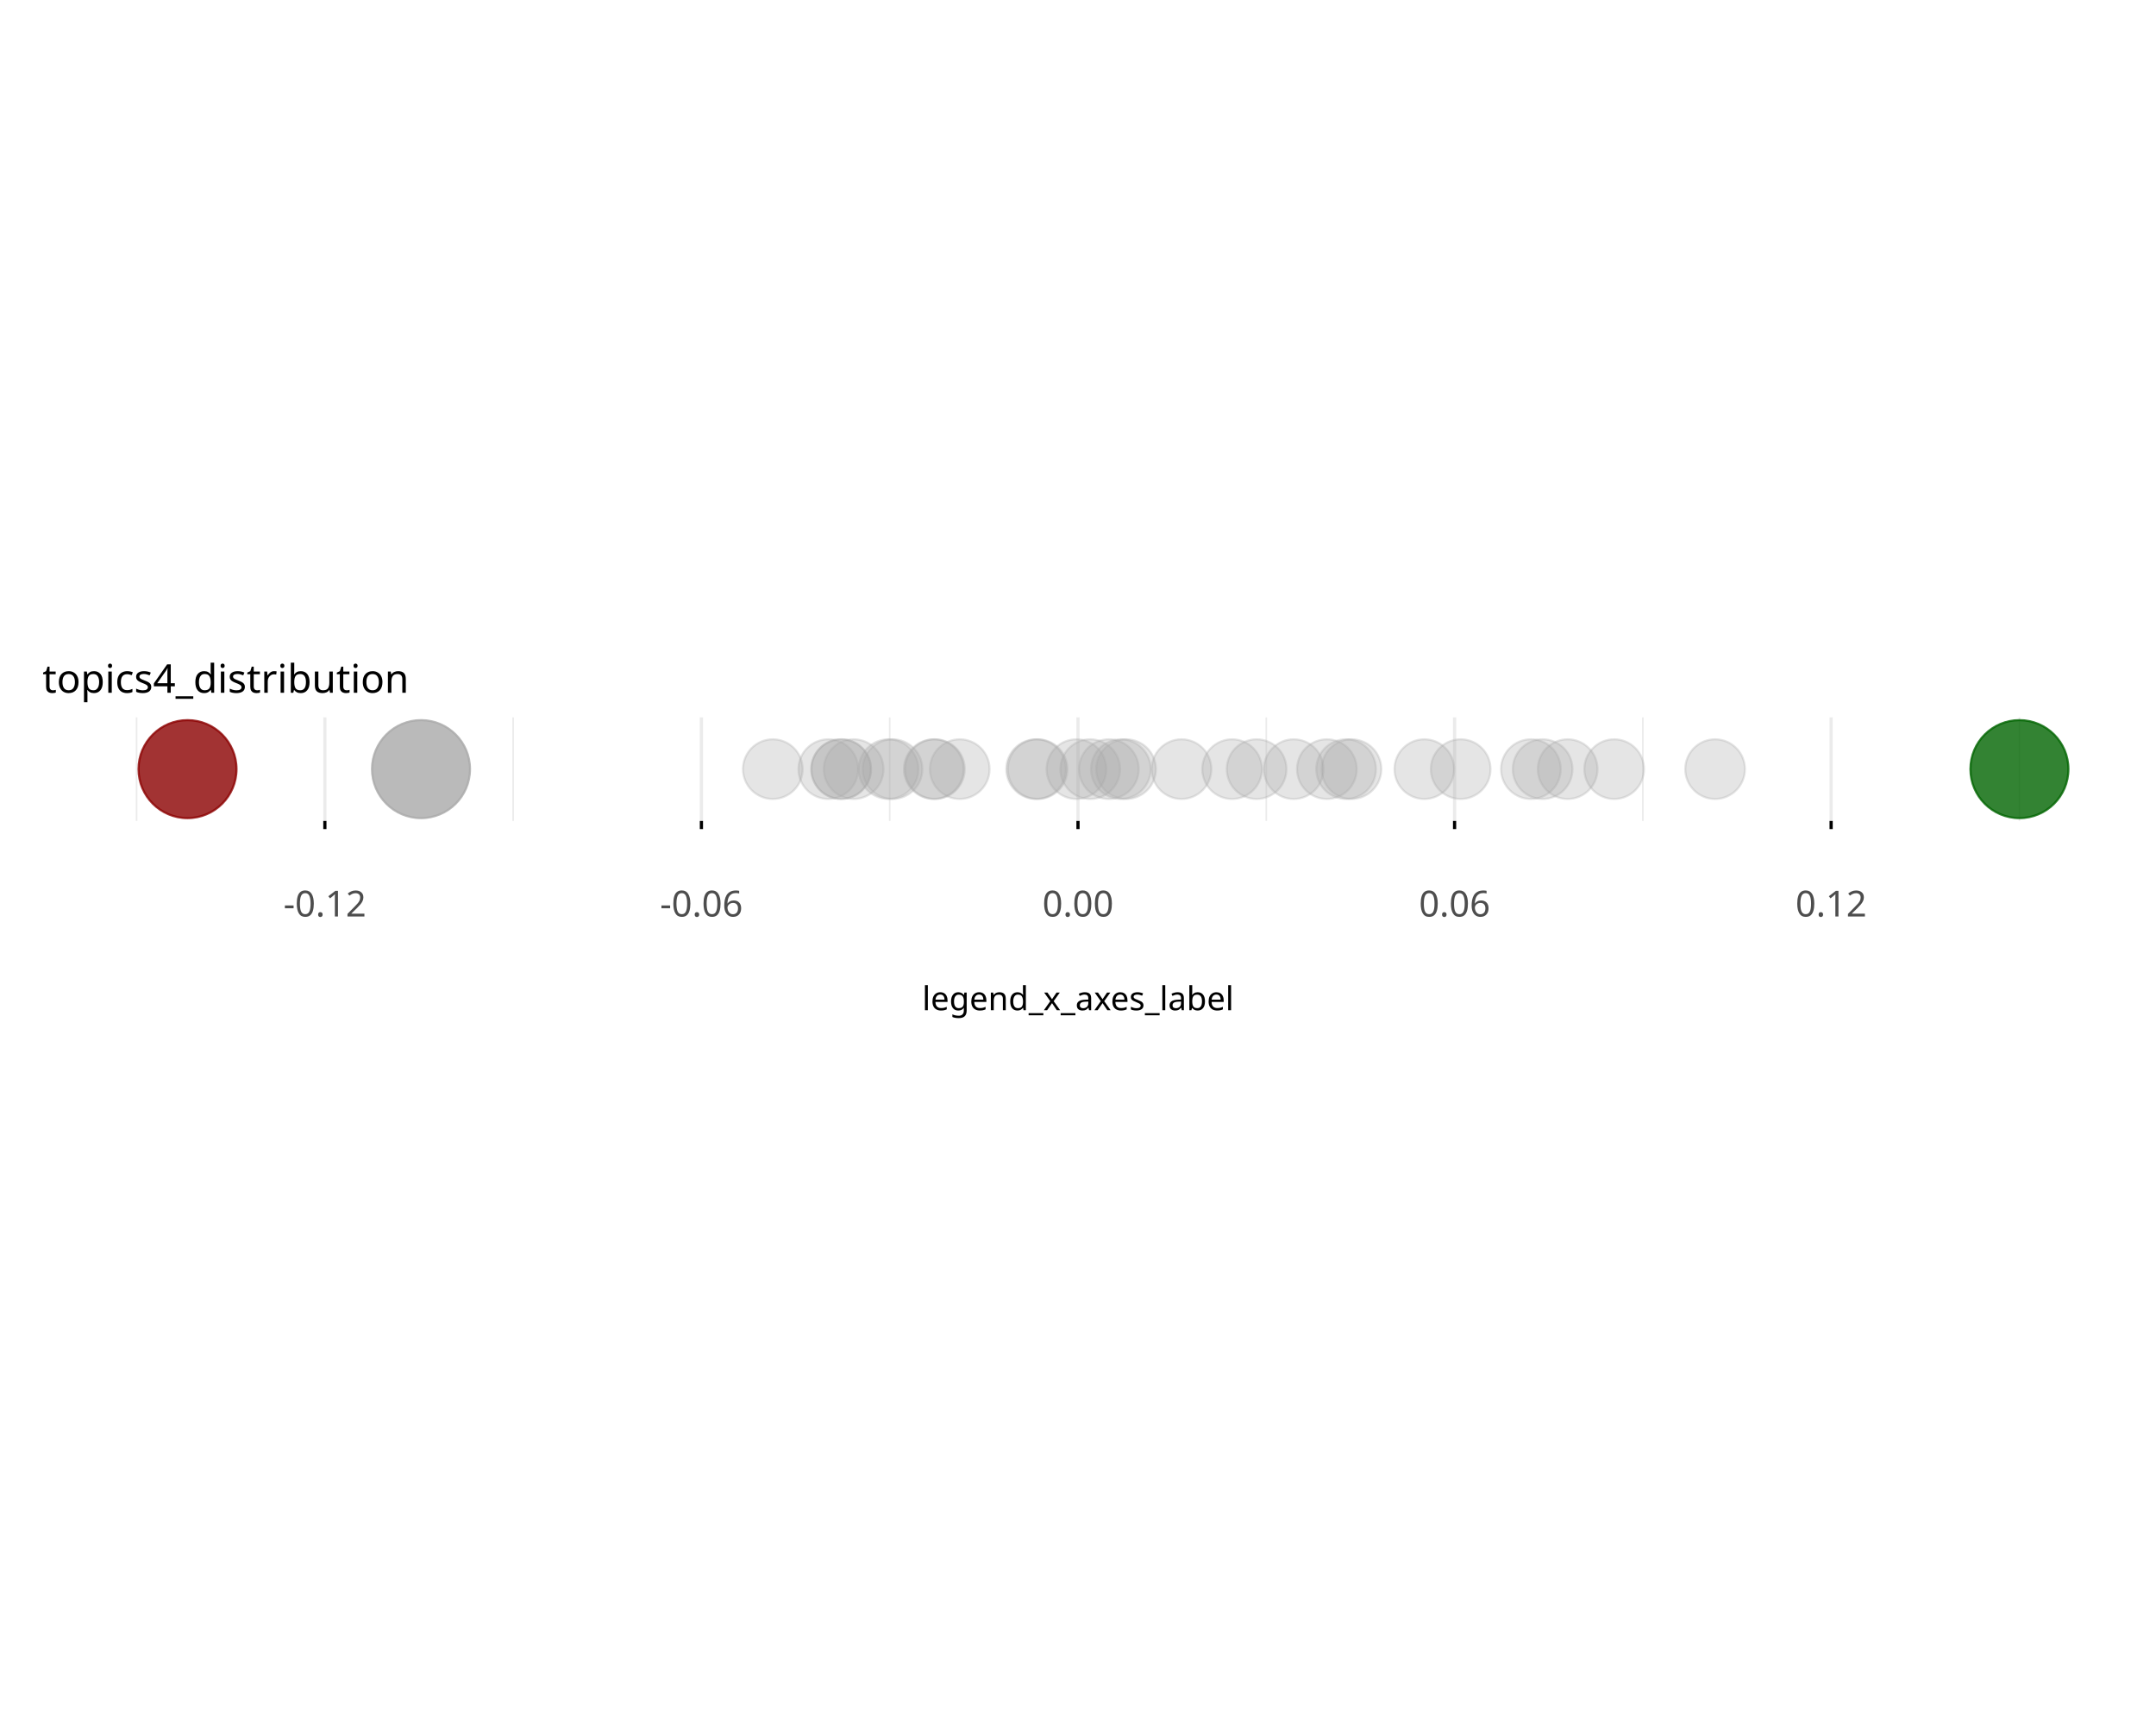
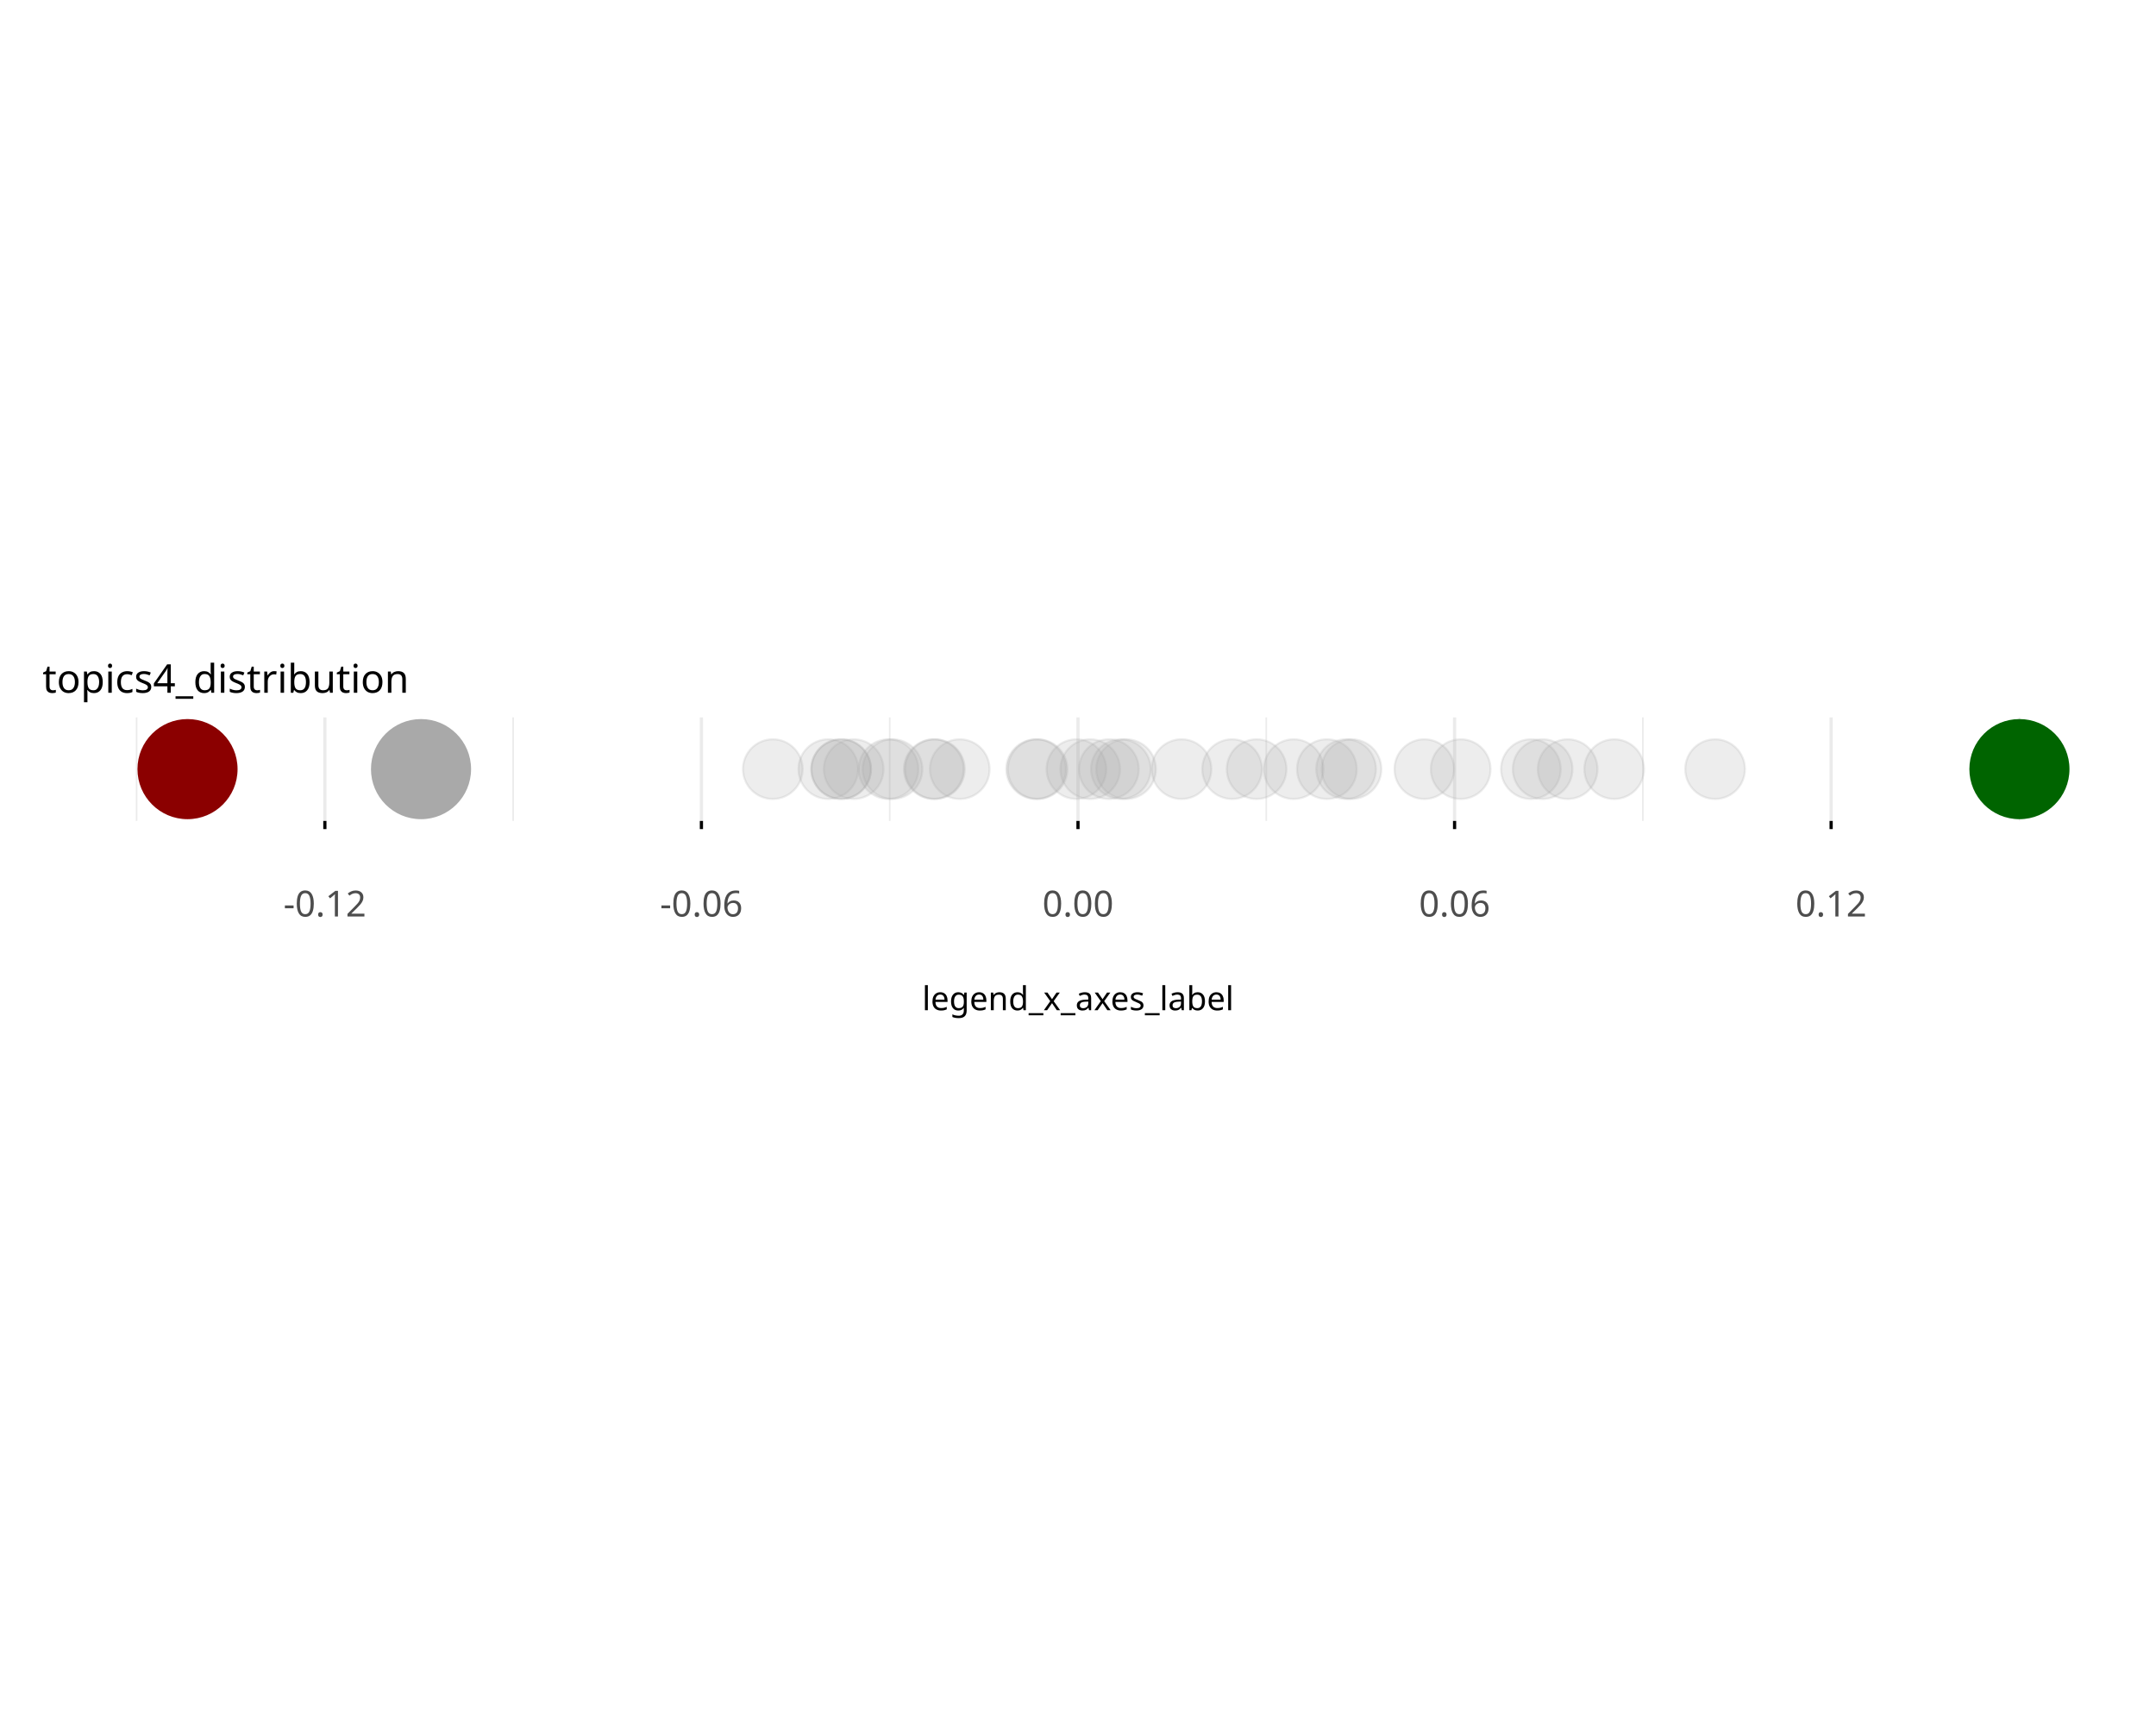
<svg xmlns="http://www.w3.org/2000/svg" class="svglite" data-engine-version="2.0" width="720.00pt" height="576.00pt" viewBox="0 0 720.00 576.00">
  <defs>
    <style type="text/css">
    .svglite line, .svglite polyline, .svglite polygon, .svglite path, .svglite rect, .svglite circle {
      fill: none;
      stroke: #000000;
      stroke-linecap: round;
      stroke-linejoin: round;
      stroke-miterlimit: 10.00;
    }
  </style>
  </defs>
  <rect width="100%" height="100%" style="stroke: none; fill: #FFFFFF;" />
  <defs>
    <clipPath id="cpMC4wMHw3MjAuMDB8MC4wMHw1NzYuMDA=">
      <rect x="0.00" y="0.00" width="720.00" height="576.00" />
    </clipPath>
  </defs>
  <g clip-path="url(#cpMC4wMHw3MjAuMDB8MC4wMHw1NzYuMDA=)">
</g>
  <defs>
    <clipPath id="cpMC4wMHw3MjAuMDB8MjA4LjA1fDM2Ny45NQ==">
      <rect x="0.00" y="208.05" width="720.00" height="159.89" />
    </clipPath>
  </defs>
  <g clip-path="url(#cpMC4wMHw3MjAuMDB8MjA4LjA1fDM2Ny45NQ==)">
</g>
  <g clip-path="url(#cpMC4wMHw3MjAuMDB8MC4wMHw1NzYuMDA=)">
    <polyline points="45.61,274.11 45.61,239.53 " style="stroke-width: 0.53; stroke: #EBEBEB; stroke-linecap: butt;" />
    <polyline points="171.37,274.11 171.37,239.53 " style="stroke-width: 0.53; stroke: #EBEBEB; stroke-linecap: butt;" />
    <polyline points="297.12,274.11 297.12,239.53 " style="stroke-width: 0.53; stroke: #EBEBEB; stroke-linecap: butt;" />
    <polyline points="422.88,274.11 422.88,239.53 " style="stroke-width: 0.53; stroke: #EBEBEB; stroke-linecap: butt;" />
    <polyline points="548.63,274.11 548.63,239.53 " style="stroke-width: 0.53; stroke: #EBEBEB; stroke-linecap: butt;" />
    <polyline points="674.39,274.11 674.39,239.53 " style="stroke-width: 0.53; stroke: #EBEBEB; stroke-linecap: butt;" />
    <polyline points="108.49,274.11 108.49,239.53 " style="stroke-width: 1.07; stroke: #EBEBEB; stroke-linecap: butt;" />
    <polyline points="234.24,274.11 234.24,239.53 " style="stroke-width: 1.07; stroke: #EBEBEB; stroke-linecap: butt;" />
    <polyline points="360.00,274.11 360.00,239.53 " style="stroke-width: 1.07; stroke: #EBEBEB; stroke-linecap: butt;" />
    <polyline points="485.76,274.11 485.76,239.53 " style="stroke-width: 1.07; stroke: #EBEBEB; stroke-linecap: butt;" />
    <polyline points="611.51,274.11 611.51,239.53 " style="stroke-width: 1.07; stroke: #EBEBEB; stroke-linecap: butt;" />
-     <circle cx="374.32" cy="256.82" r="9.96" style="stroke-width: 0.71; stroke: #A9A9A9; stroke-opacity: 0.30; fill: #A9A9A9; fill-opacity: 0.30;" />
-     <circle cx="280.91" cy="256.82" r="9.96" style="stroke-width: 0.71; stroke: #A9A9A9; stroke-opacity: 0.30; fill: #A9A9A9; fill-opacity: 0.30;" />
-     <circle cx="475.66" cy="256.82" r="9.96" style="stroke-width: 0.71; stroke: #A9A9A9; stroke-opacity: 0.30; fill: #A9A9A9; fill-opacity: 0.30;" />
-     <circle cx="419.65" cy="256.82" r="9.96" style="stroke-width: 0.71; stroke: #A9A9A9; stroke-opacity: 0.30; fill: #A9A9A9; fill-opacity: 0.30;" />
-     <circle cx="487.80" cy="256.82" r="9.96" style="stroke-width: 0.71; stroke: #A9A9A9; stroke-opacity: 0.30; fill: #A9A9A9; fill-opacity: 0.30;" />
-     <circle cx="572.76" cy="256.82" r="9.96" style="stroke-width: 0.71; stroke: #A9A9A9; stroke-opacity: 0.30; fill: #A9A9A9; fill-opacity: 0.30;" />
-     <circle cx="451.33" cy="256.82" r="9.96" style="stroke-width: 0.71; stroke: #A9A9A9; stroke-opacity: 0.30; fill: #A9A9A9; fill-opacity: 0.30;" />
-     <circle cx="443.11" cy="256.82" r="9.96" style="stroke-width: 0.71; stroke: #A9A9A9; stroke-opacity: 0.30; fill: #A9A9A9; fill-opacity: 0.30;" />
-     <circle cx="296.72" cy="256.82" r="9.96" style="stroke-width: 0.71; stroke: #A9A9A9; stroke-opacity: 0.30; fill: #A9A9A9; fill-opacity: 0.30;" />
-     <circle cx="285.09" cy="256.82" r="9.96" style="stroke-width: 0.71; stroke: #A9A9A9; stroke-opacity: 0.30; fill: #A9A9A9; fill-opacity: 0.30;" />
-     <circle cx="298.06" cy="256.82" r="9.96" style="stroke-width: 0.71; stroke: #A9A9A9; stroke-opacity: 0.30; fill: #A9A9A9; fill-opacity: 0.30;" />
-     <circle cx="370.31" cy="256.82" r="9.96" style="stroke-width: 0.71; stroke: #A9A9A9; stroke-opacity: 0.30; fill: #A9A9A9; fill-opacity: 0.30;" />
-     <circle cx="359.48" cy="256.82" r="9.96" style="stroke-width: 0.71; stroke: #A9A9A9; stroke-opacity: 0.30; fill: #A9A9A9; fill-opacity: 0.30;" />
-     <circle cx="311.83" cy="256.82" r="9.96" style="stroke-width: 0.71; stroke: #A9A9A9; stroke-opacity: 0.30; fill: #A9A9A9; fill-opacity: 0.30;" />
-     <circle cx="364.08" cy="256.82" r="9.96" style="stroke-width: 0.71; stroke: #A9A9A9; stroke-opacity: 0.30; fill: #A9A9A9; fill-opacity: 0.30;" />
-     <circle cx="515.17" cy="256.82" r="9.96" style="stroke-width: 0.71; stroke: #A9A9A9; stroke-opacity: 0.30; fill: #A9A9A9; fill-opacity: 0.30;" />
-     <circle cx="346.51" cy="256.82" r="9.96" style="stroke-width: 0.71; stroke: #A9A9A9; stroke-opacity: 0.30; fill: #A9A9A9; fill-opacity: 0.30;" />
-     <circle cx="432.03" cy="256.82" r="9.96" style="stroke-width: 0.71; stroke: #A9A9A9; stroke-opacity: 0.30; fill: #A9A9A9; fill-opacity: 0.30;" />
-     <circle cx="394.57" cy="256.82" r="9.96" style="stroke-width: 0.71; stroke: #A9A9A9; stroke-opacity: 0.30; fill: #A9A9A9; fill-opacity: 0.30;" />
-     <circle cx="523.53" cy="256.82" r="9.96" style="stroke-width: 0.71; stroke: #A9A9A9; stroke-opacity: 0.30; fill: #A9A9A9; fill-opacity: 0.30;" />
-     <circle cx="511.25" cy="256.82" r="9.96" style="stroke-width: 0.71; stroke: #A9A9A9; stroke-opacity: 0.30; fill: #A9A9A9; fill-opacity: 0.30;" />
-     <circle cx="312.22" cy="256.82" r="9.96" style="stroke-width: 0.71; stroke: #A9A9A9; stroke-opacity: 0.30; fill: #A9A9A9; fill-opacity: 0.30;" />
-     <circle cx="411.46" cy="256.82" r="9.96" style="stroke-width: 0.71; stroke: #A9A9A9; stroke-opacity: 0.30; fill: #A9A9A9; fill-opacity: 0.30;" />
-     <circle cx="280.91" cy="256.82" r="9.96" style="stroke-width: 0.71; stroke: #A9A9A9; stroke-opacity: 0.30; fill: #A9A9A9; fill-opacity: 0.30;" />
-     <circle cx="376.05" cy="256.82" r="9.96" style="stroke-width: 0.71; stroke: #A9A9A9; stroke-opacity: 0.30; fill: #A9A9A9; fill-opacity: 0.30;" />
-     <circle cx="276.61" cy="256.82" r="9.96" style="stroke-width: 0.71; stroke: #A9A9A9; stroke-opacity: 0.30; fill: #A9A9A9; fill-opacity: 0.30;" />
-     <circle cx="346.02" cy="256.82" r="9.96" style="stroke-width: 0.71; stroke: #A9A9A9; stroke-opacity: 0.30; fill: #A9A9A9; fill-opacity: 0.30;" />
-     <circle cx="258.08" cy="256.82" r="9.96" style="stroke-width: 0.71; stroke: #A9A9A9; stroke-opacity: 0.30; fill: #A9A9A9; fill-opacity: 0.30;" />
-     <circle cx="539.06" cy="256.82" r="9.96" style="stroke-width: 0.71; stroke: #A9A9A9; stroke-opacity: 0.30; fill: #A9A9A9; fill-opacity: 0.30;" />
-     <circle cx="449.53" cy="256.82" r="9.96" style="stroke-width: 0.71; stroke: #A9A9A9; stroke-opacity: 0.30; fill: #A9A9A9; fill-opacity: 0.30;" />
-     <circle cx="320.51" cy="256.82" r="9.96" style="stroke-width: 0.71; stroke: #A9A9A9; stroke-opacity: 0.30; fill: #A9A9A9; fill-opacity: 0.30;" />
-     <circle cx="62.62" cy="256.82" r="16.36" style="stroke-width: 0.71; stroke: #8B0000; stroke-opacity: 0.80; fill: #8B0000; fill-opacity: 0.80;" />
-     <circle cx="140.60" cy="256.82" r="16.36" style="stroke-width: 0.71; stroke: #A9A9A9; stroke-opacity: 0.80; fill: #A9A9A9; fill-opacity: 0.80;" />
-     <circle cx="674.39" cy="256.82" r="16.36" style="stroke-width: 0.71; stroke: #006400; stroke-opacity: 0.80; fill: #006400; fill-opacity: 0.80;" />
+     <circle cx="374.32" cy="256.82" r="9.96" style="stroke-width: 0.71; stroke: #A9A9A9; stroke-opacity: 0.20; fill: #A9A9A9; fill-opacity: 0.20;" />
+     <circle cx="280.91" cy="256.82" r="9.96" style="stroke-width: 0.71; stroke: #A9A9A9; stroke-opacity: 0.20; fill: #A9A9A9; fill-opacity: 0.20;" />
+     <circle cx="475.66" cy="256.82" r="9.96" style="stroke-width: 0.71; stroke: #A9A9A9; stroke-opacity: 0.20; fill: #A9A9A9; fill-opacity: 0.20;" />
+     <circle cx="419.65" cy="256.82" r="9.96" style="stroke-width: 0.71; stroke: #A9A9A9; stroke-opacity: 0.20; fill: #A9A9A9; fill-opacity: 0.20;" />
+     <circle cx="487.80" cy="256.82" r="9.96" style="stroke-width: 0.71; stroke: #A9A9A9; stroke-opacity: 0.20; fill: #A9A9A9; fill-opacity: 0.20;" />
+     <circle cx="572.76" cy="256.82" r="9.96" style="stroke-width: 0.71; stroke: #A9A9A9; stroke-opacity: 0.20; fill: #A9A9A9; fill-opacity: 0.20;" />
+     <circle cx="451.33" cy="256.82" r="9.96" style="stroke-width: 0.71; stroke: #A9A9A9; stroke-opacity: 0.20; fill: #A9A9A9; fill-opacity: 0.20;" />
+     <circle cx="443.11" cy="256.82" r="9.96" style="stroke-width: 0.71; stroke: #A9A9A9; stroke-opacity: 0.20; fill: #A9A9A9; fill-opacity: 0.20;" />
+     <circle cx="296.72" cy="256.82" r="9.96" style="stroke-width: 0.71; stroke: #A9A9A9; stroke-opacity: 0.20; fill: #A9A9A9; fill-opacity: 0.20;" />
+     <circle cx="285.09" cy="256.82" r="9.96" style="stroke-width: 0.71; stroke: #A9A9A9; stroke-opacity: 0.20; fill: #A9A9A9; fill-opacity: 0.20;" />
+     <circle cx="298.06" cy="256.82" r="9.96" style="stroke-width: 0.71; stroke: #A9A9A9; stroke-opacity: 0.20; fill: #A9A9A9; fill-opacity: 0.20;" />
+     <circle cx="370.31" cy="256.82" r="9.96" style="stroke-width: 0.71; stroke: #A9A9A9; stroke-opacity: 0.20; fill: #A9A9A9; fill-opacity: 0.20;" />
+     <circle cx="359.48" cy="256.82" r="9.96" style="stroke-width: 0.71; stroke: #A9A9A9; stroke-opacity: 0.20; fill: #A9A9A9; fill-opacity: 0.20;" />
+     <circle cx="311.83" cy="256.82" r="9.96" style="stroke-width: 0.71; stroke: #A9A9A9; stroke-opacity: 0.20; fill: #A9A9A9; fill-opacity: 0.20;" />
+     <circle cx="364.08" cy="256.82" r="9.96" style="stroke-width: 0.71; stroke: #A9A9A9; stroke-opacity: 0.20; fill: #A9A9A9; fill-opacity: 0.20;" />
+     <circle cx="515.17" cy="256.82" r="9.96" style="stroke-width: 0.71; stroke: #A9A9A9; stroke-opacity: 0.20; fill: #A9A9A9; fill-opacity: 0.20;" />
+     <circle cx="346.51" cy="256.82" r="9.96" style="stroke-width: 0.71; stroke: #A9A9A9; stroke-opacity: 0.20; fill: #A9A9A9; fill-opacity: 0.20;" />
+     <circle cx="432.03" cy="256.82" r="9.96" style="stroke-width: 0.71; stroke: #A9A9A9; stroke-opacity: 0.20; fill: #A9A9A9; fill-opacity: 0.20;" />
+     <circle cx="394.57" cy="256.82" r="9.96" style="stroke-width: 0.71; stroke: #A9A9A9; stroke-opacity: 0.20; fill: #A9A9A9; fill-opacity: 0.20;" />
+     <circle cx="523.53" cy="256.82" r="9.96" style="stroke-width: 0.71; stroke: #A9A9A9; stroke-opacity: 0.20; fill: #A9A9A9; fill-opacity: 0.20;" />
+     <circle cx="511.25" cy="256.82" r="9.96" style="stroke-width: 0.71; stroke: #A9A9A9; stroke-opacity: 0.20; fill: #A9A9A9; fill-opacity: 0.20;" />
+     <circle cx="312.22" cy="256.82" r="9.96" style="stroke-width: 0.71; stroke: #A9A9A9; stroke-opacity: 0.20; fill: #A9A9A9; fill-opacity: 0.20;" />
+     <circle cx="411.46" cy="256.82" r="9.96" style="stroke-width: 0.71; stroke: #A9A9A9; stroke-opacity: 0.20; fill: #A9A9A9; fill-opacity: 0.20;" />
+     <circle cx="280.91" cy="256.82" r="9.96" style="stroke-width: 0.71; stroke: #A9A9A9; stroke-opacity: 0.20; fill: #A9A9A9; fill-opacity: 0.20;" />
+     <circle cx="376.05" cy="256.82" r="9.96" style="stroke-width: 0.71; stroke: #A9A9A9; stroke-opacity: 0.20; fill: #A9A9A9; fill-opacity: 0.20;" />
+     <circle cx="276.61" cy="256.82" r="9.96" style="stroke-width: 0.71; stroke: #A9A9A9; stroke-opacity: 0.20; fill: #A9A9A9; fill-opacity: 0.20;" />
+     <circle cx="346.02" cy="256.82" r="9.96" style="stroke-width: 0.71; stroke: #A9A9A9; stroke-opacity: 0.20; fill: #A9A9A9; fill-opacity: 0.20;" />
+     <circle cx="258.08" cy="256.82" r="9.96" style="stroke-width: 0.71; stroke: #A9A9A9; stroke-opacity: 0.20; fill: #A9A9A9; fill-opacity: 0.20;" />
+     <circle cx="539.06" cy="256.82" r="9.96" style="stroke-width: 0.71; stroke: #A9A9A9; stroke-opacity: 0.20; fill: #A9A9A9; fill-opacity: 0.20;" />
+     <circle cx="449.53" cy="256.82" r="9.96" style="stroke-width: 0.71; stroke: #A9A9A9; stroke-opacity: 0.20; fill: #A9A9A9; fill-opacity: 0.20;" />
+     <circle cx="320.51" cy="256.82" r="9.96" style="stroke-width: 0.71; stroke: #A9A9A9; stroke-opacity: 0.20; fill: #A9A9A9; fill-opacity: 0.20;" />
+     <circle cx="62.62" cy="256.82" r="16.36" style="stroke-width: 0.71; stroke: #8B0000; fill: #8B0000;" />
+     <circle cx="140.60" cy="256.82" r="16.36" style="stroke-width: 0.71; stroke: #A9A9A9; fill: #A9A9A9;" />
+     <circle cx="674.39" cy="256.82" r="16.36" style="stroke-width: 0.71; stroke: #006400; fill: #006400;" />
    <polyline points="108.49,276.85 108.49,274.11 " style="stroke-width: 1.07; stroke-linecap: butt;" />
    <polyline points="234.24,276.85 234.24,274.11 " style="stroke-width: 1.07; stroke-linecap: butt;" />
    <polyline points="360.00,276.85 360.00,274.11 " style="stroke-width: 1.07; stroke-linecap: butt;" />
    <polyline points="485.76,276.85 485.76,274.11 " style="stroke-width: 1.07; stroke-linecap: butt;" />
    <polyline points="611.51,276.85 611.51,274.11 " style="stroke-width: 1.07; stroke-linecap: butt;" />
    <text x="108.49" y="306.03" text-anchor="middle" style="font-size: 12.00px; fill: #4D4D4D; font-family: sans;" textLength="27.35px" lengthAdjust="spacingAndGlyphs">-0.12</text>
    <text x="234.24" y="306.03" text-anchor="middle" style="font-size: 12.00px; fill: #4D4D4D; font-family: sans;" textLength="27.35px" lengthAdjust="spacingAndGlyphs">-0.06</text>
    <text x="360.00" y="306.03" text-anchor="middle" style="font-size: 12.00px; fill: #4D4D4D; font-family: sans;" textLength="23.36px" lengthAdjust="spacingAndGlyphs">0.00</text>
    <text x="485.76" y="306.03" text-anchor="middle" style="font-size: 12.00px; fill: #4D4D4D; font-family: sans;" textLength="23.36px" lengthAdjust="spacingAndGlyphs">0.06</text>
    <text x="611.51" y="306.03" text-anchor="middle" style="font-size: 12.00px; fill: #4D4D4D; font-family: sans;" textLength="23.36px" lengthAdjust="spacingAndGlyphs">0.12</text>
    <text x="360.00" y="337.32" text-anchor="middle" style="font-size: 11.00px; font-family: sans;" textLength="103.38px" lengthAdjust="spacingAndGlyphs">legend_x_axes_label</text>
    <text x="14.17" y="231.31" style="font-size: 13.20px; font-family: sans;" textLength="113.01px" lengthAdjust="spacingAndGlyphs">topics4_distribution</text>
  </g>
</svg>
